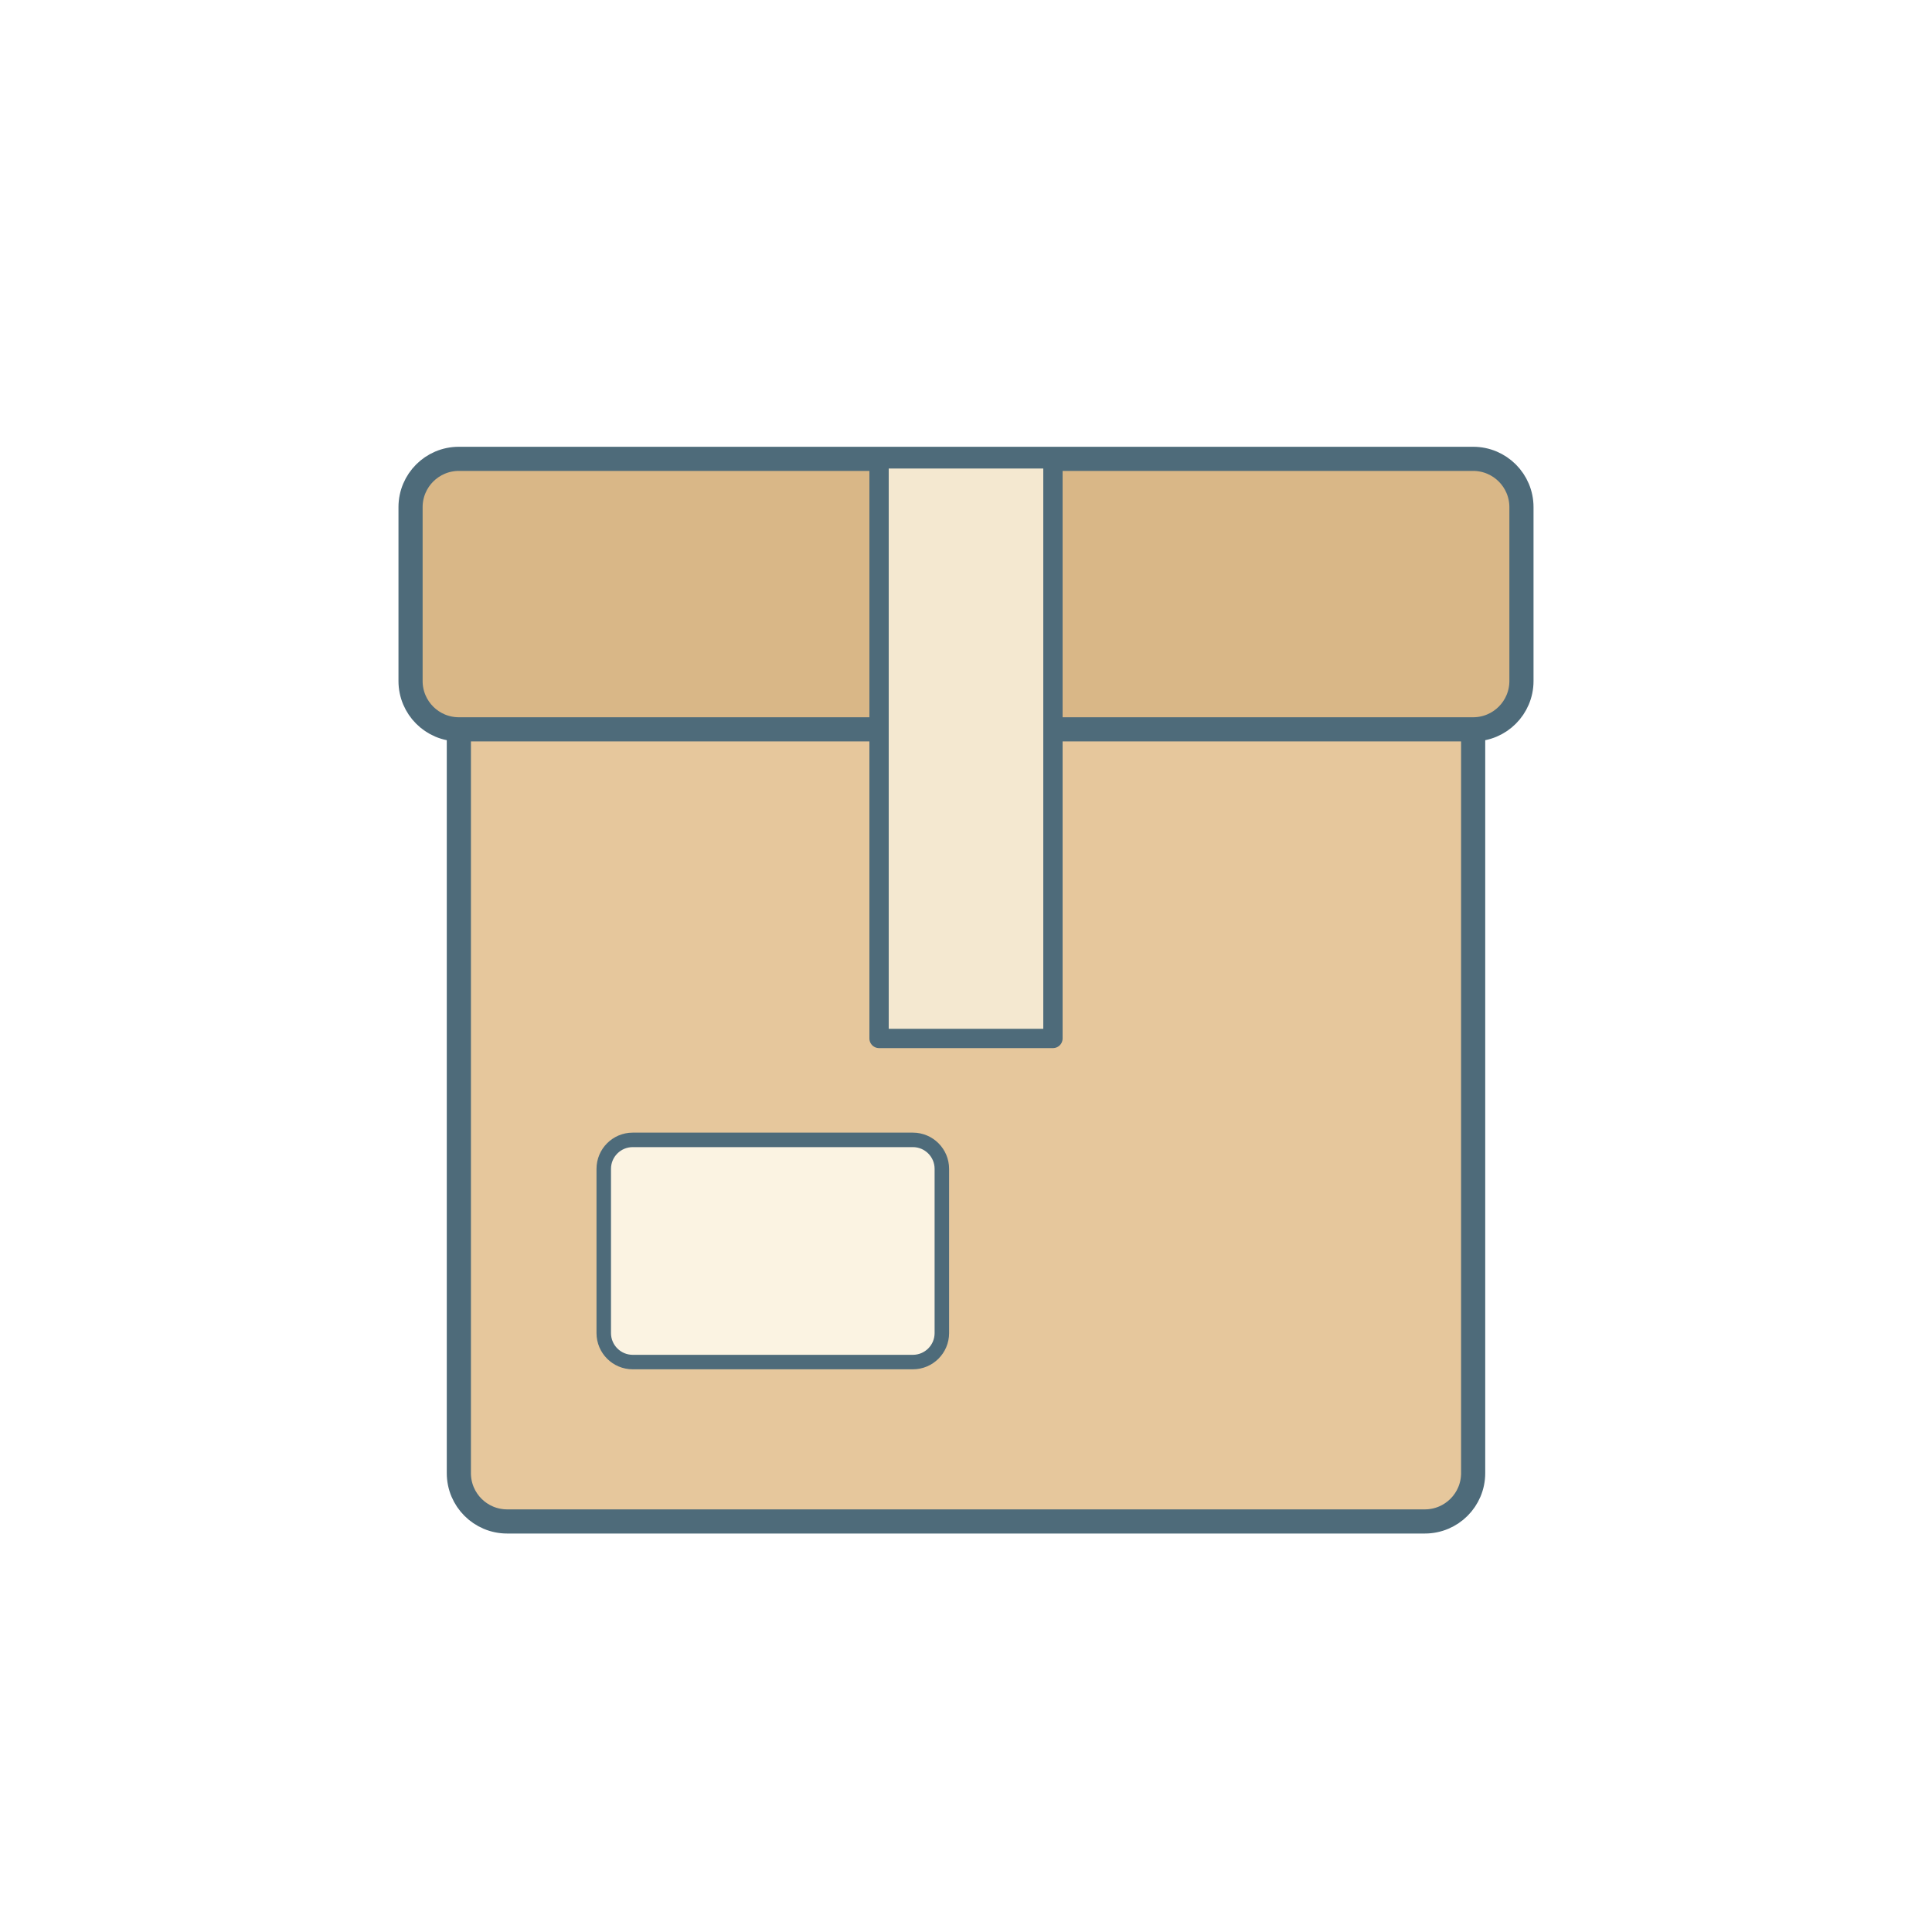
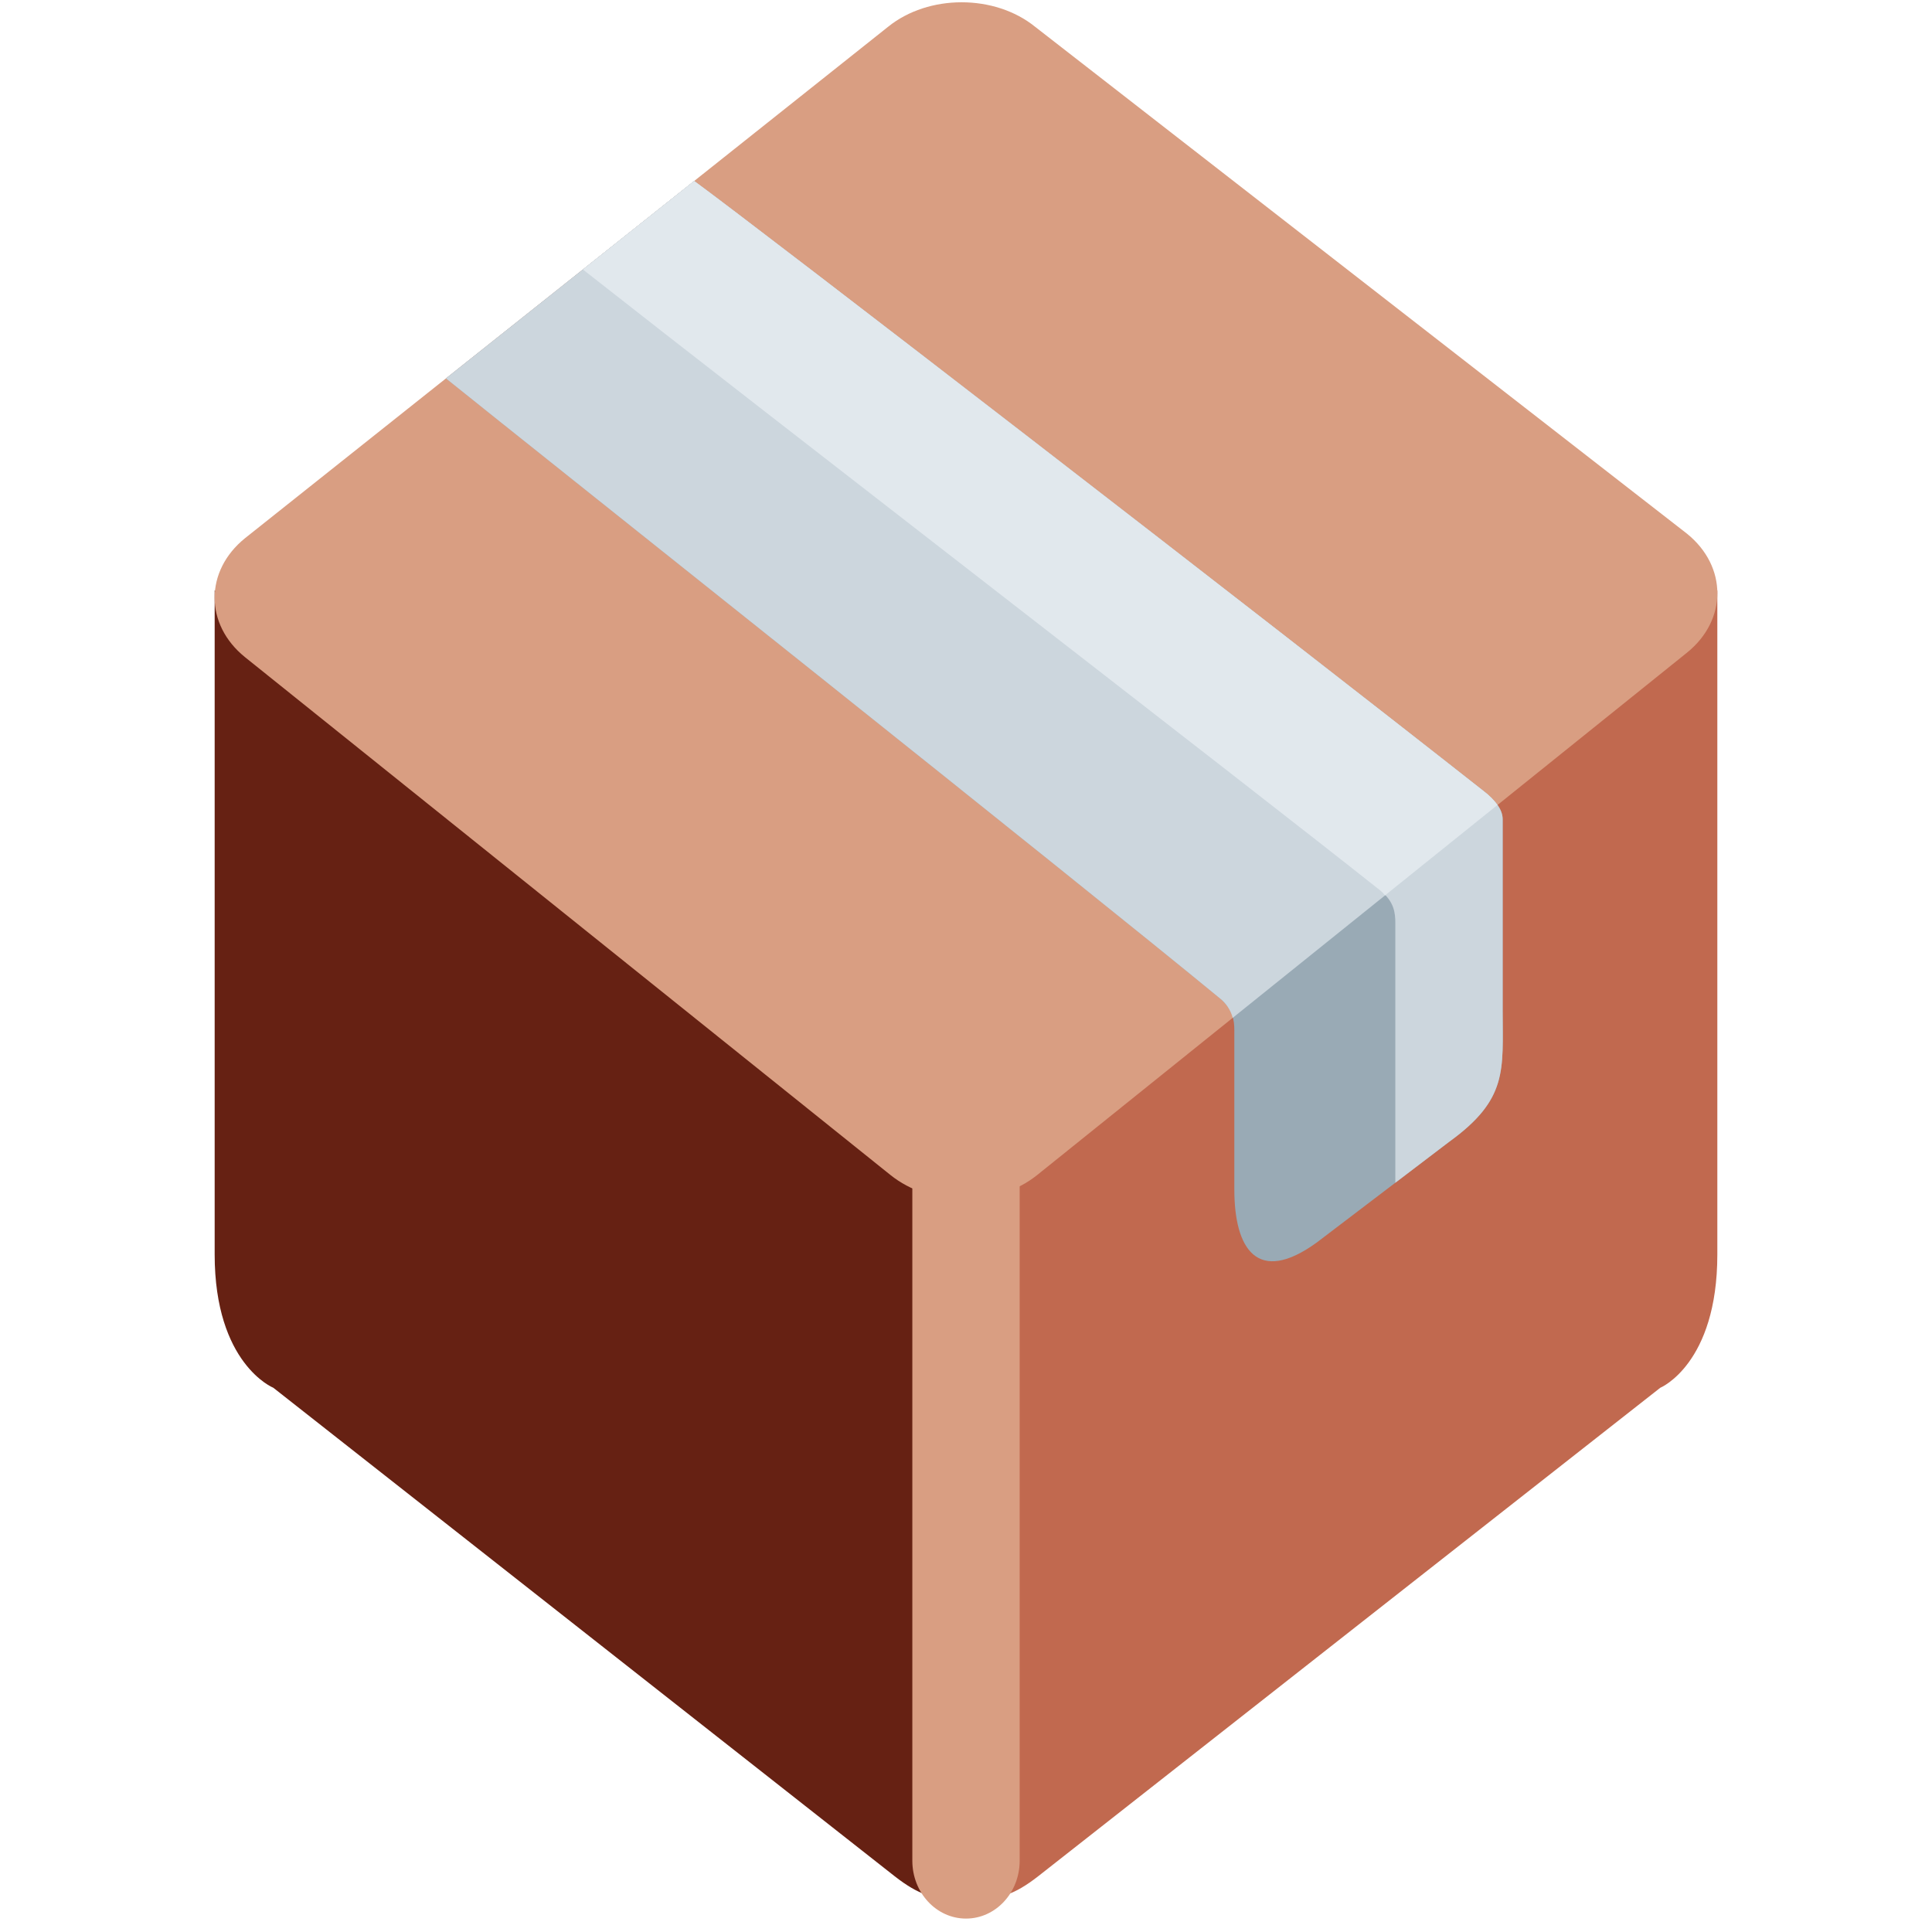
- <svg xmlns="http://www.w3.org/2000/svg" viewBox="0 0 400 400">
-   <rect x="95" y="105" width="210" height="210" rx="10" fill="#E6C79C" stroke="#4E6B7A" stroke-width="5" stroke-linejoin="round" stroke-linecap="round" />
-   <rect x="85" y="95" width="230" height="56" rx="10" fill="#D9B787" stroke="#4E6B7A" stroke-width="5" stroke-linejoin="round" stroke-linecap="round" />
-   <rect x="182" y="95" width="36" height="120" fill="#F4E8D0" stroke="#4E6B7A" stroke-width="4" stroke-linejoin="round" stroke-linecap="round" />
-   <rect x="125" y="236" width="70" height="46" rx="6" fill="#FBF3E2" stroke="#4E6B7A" stroke-width="3" stroke-linejoin="round" stroke-linecap="round" />
+ <svg xmlns="http://www.w3.org/2000/svg" viewBox="0 0 36 36">
+   <path fill="#662113" d="M4 11v12.375c0 2.042 1.093 2.484 1.093 2.484l11.574 9.099C18.489 36.39 18 33.375 18 33.375V22L4 11z" />
+   <path fill="#C1694F" d="M32 11v12.375c0 2.042-1.063 2.484-1.063 2.484s-9.767 7.667-11.588 9.099C17.526 36.39 18 33.375 18 33.375V22l14-11z" />
+   <path fill="#D99E82" d="M19.289.5c-.753-.61-1.988-.61-2.742 0L4.565 10.029c-.754.61-.754 1.607 0 2.216l12.023 9.646c.754.609 1.989.609 2.743 0l12.104-9.73c.754-.609.754-1.606 0-2.216L19.289.5z" />
+   <path fill="#D99E82" d="M18 35.75c-.552 0-1-.482-1-1.078V21.745c0-.596.448-1.078 1-1.078.553 0 1 .482 1 1.078v12.927c0 .596-.447 1.078-1 1.078z" />
+   <path fill="#99AAB5" d="M28 18.836c0 1.104.104 1.646-1 2.442l-2.469 1.878c-1.104.797-1.531.113-1.531-.992v-2.961c0-.193-.026-.4-.278-.608C20.144 16.47 10.134 8.519 8.31 7.051l4.625-3.678c1.266.926 10.753 8.252 14.722 11.377.197.156.343.328.343.516v3.57z" />
+   <path fill="#CCD6DD" d="M27.656 14.75C23.688 11.625 14.201 4.299 12.935 3.373l-1.721 1.368-2.904 2.31c1.825 1.468 11.834 9.419 14.412 11.544a.69.69 0 0 1 .248.371L27.903 15a1.187 1.187 0 0 0-.247-.25z" />
+   <path fill="#CCD6DD" d="M28 18.836v-3.57c0-.188-.146-.359-.344-.516-3.968-3.125-13.455-10.451-14.721-11.377l-2.073 1.649c3.393 2.669 12.481 9.681 14.86 11.573.256.204.278.415.278.608v4.836l1-.761c1.104-.797 1-1.338 1-2.442z" />
+   <path fill="#E1E8ED" d="M27.656 14.75C23.688 11.625 14.201 4.299 12.935 3.373l-2.073 1.649c3.393 2.669 12.481 9.681 14.86 11.573.037.029.06.059.087.088L27.903 15a1.187 1.187 0 0 0-.247-.25z" />
</svg>
